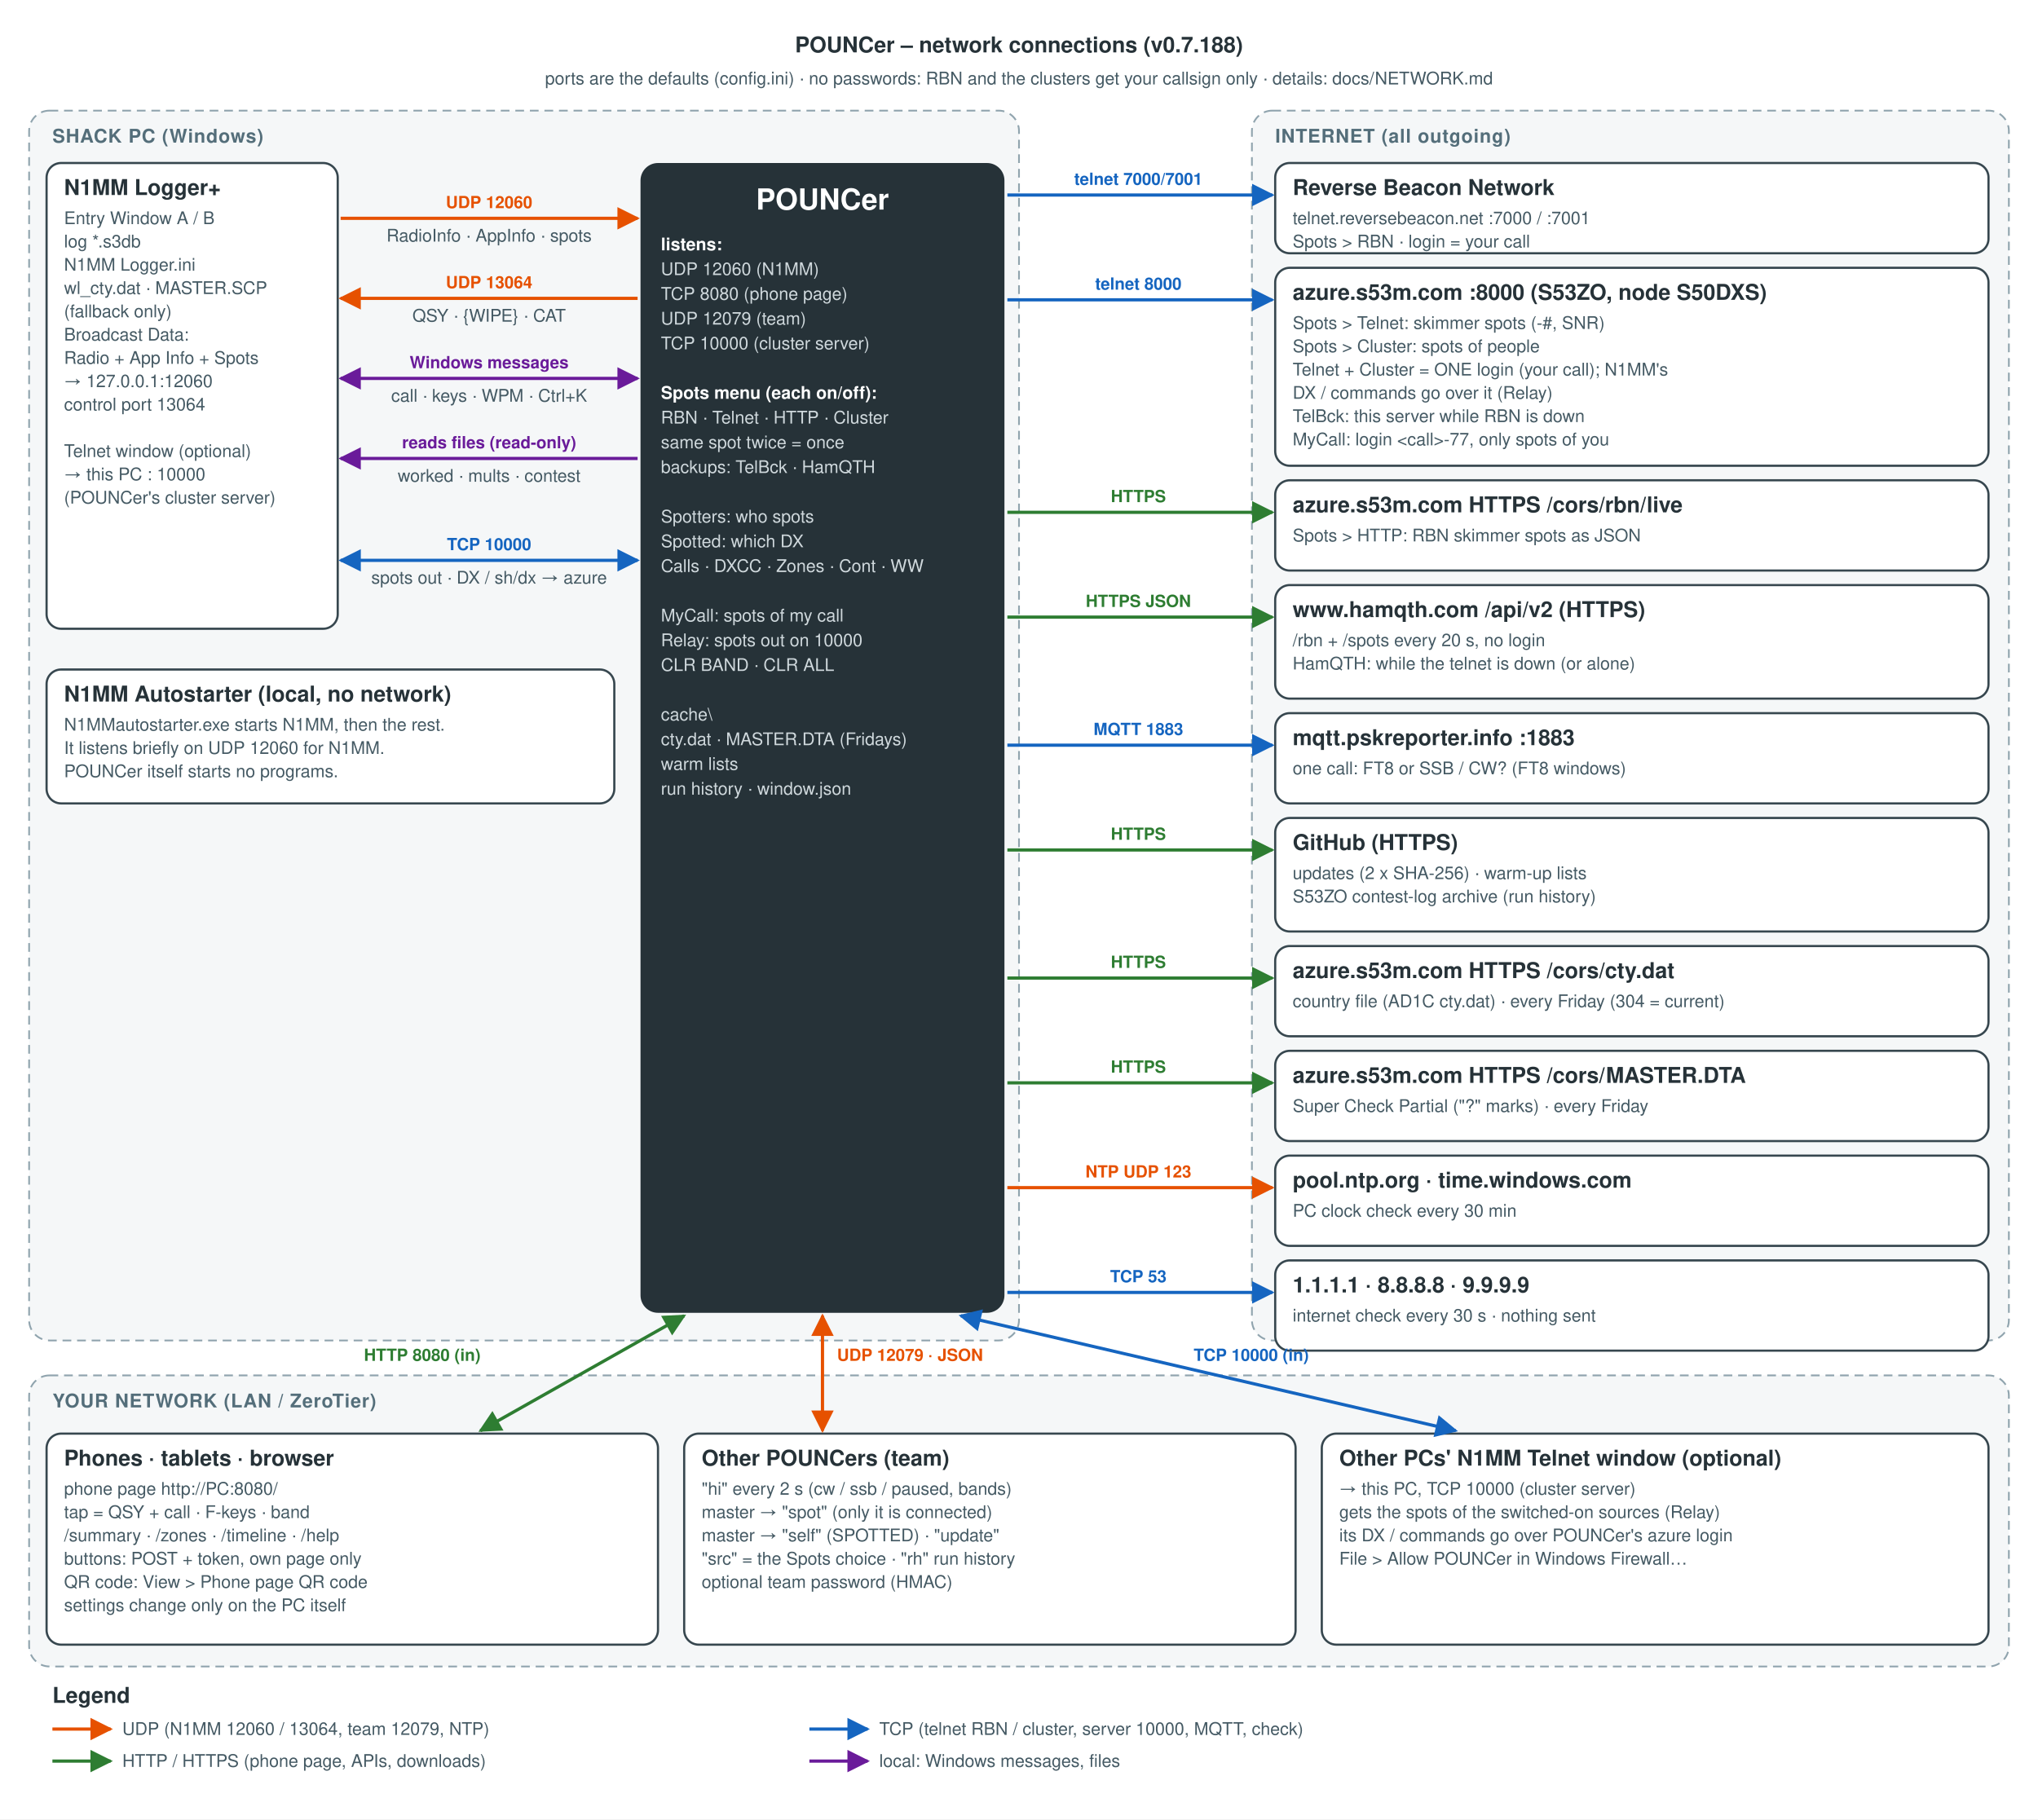
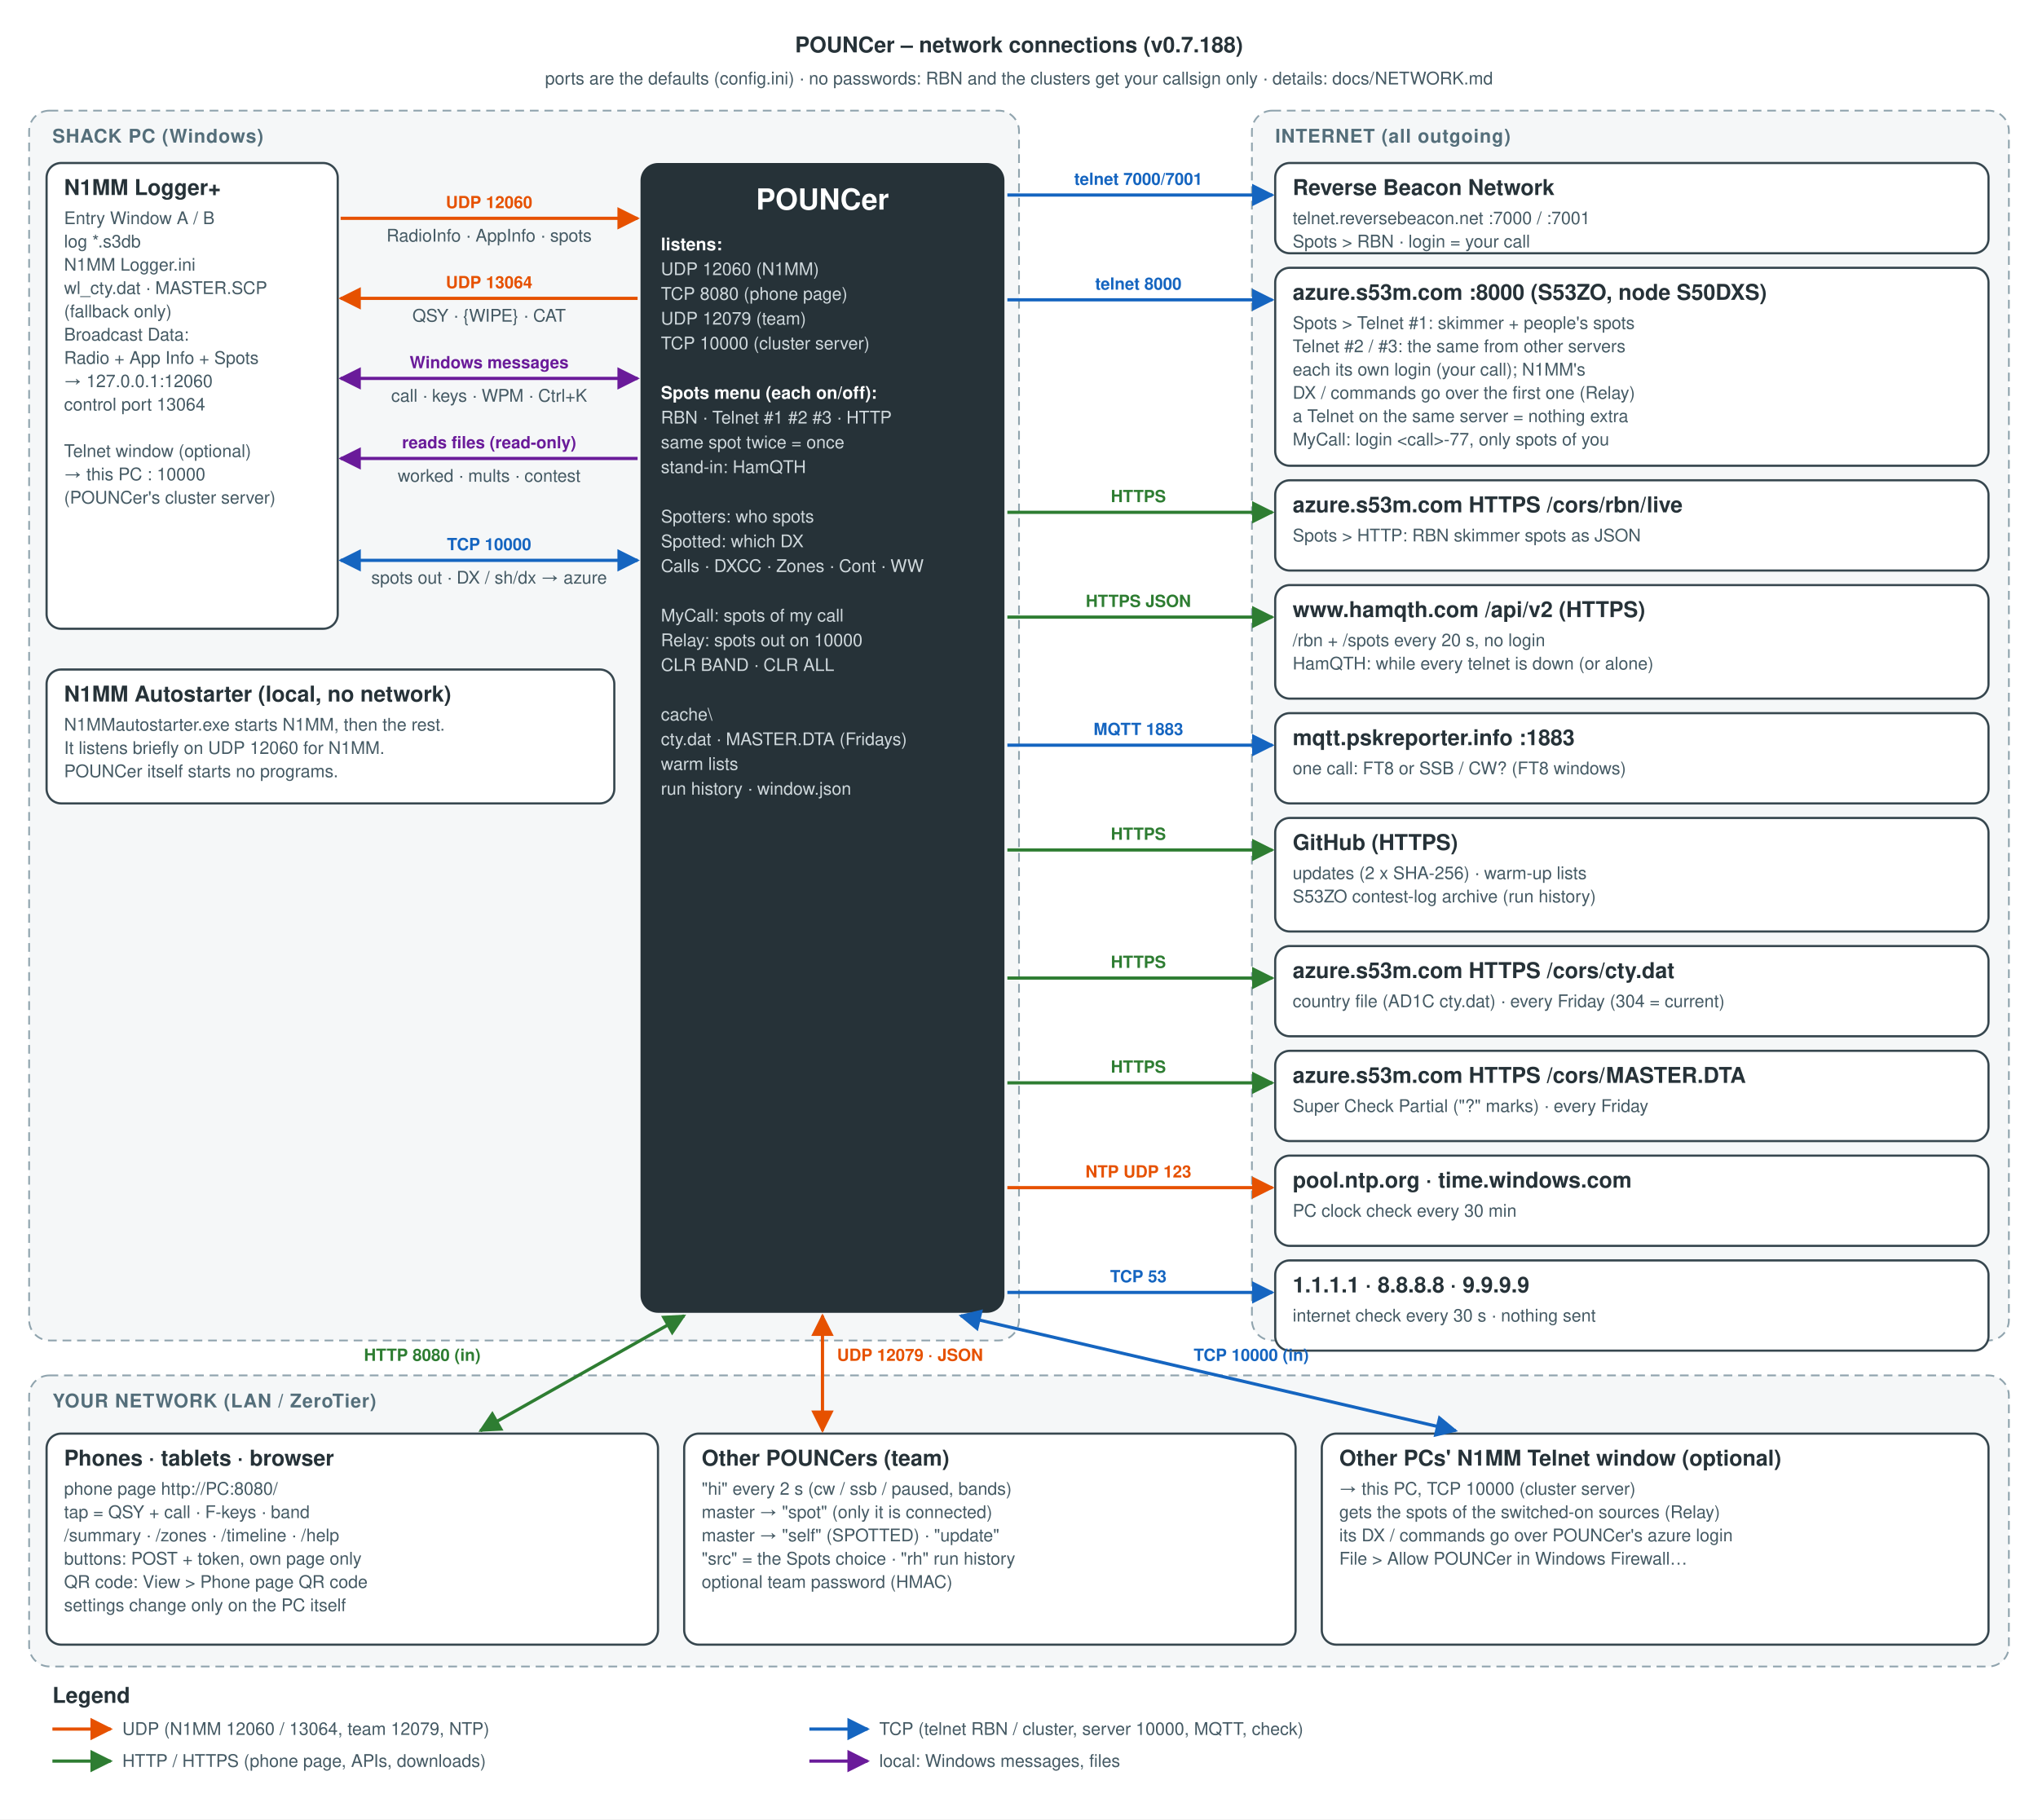
<svg xmlns="http://www.w3.org/2000/svg" viewBox="0 0 1400 1250" width="1400" height="1250" font-family="Segoe UI, Helvetica, Arial, sans-serif">
  <defs>
    <marker id="aU" viewBox="0 0 10 10" refX="9" refY="5" markerWidth="7" markerHeight="7" orient="auto-start-reverse">
      <path d="M0,0 L10,5 L0,10 z" fill="#e65100" />
    </marker>
    <marker id="aT" viewBox="0 0 10 10" refX="9" refY="5" markerWidth="7" markerHeight="7" orient="auto-start-reverse">
      <path d="M0,0 L10,5 L0,10 z" fill="#1565c0" />
    </marker>
    <marker id="aH" viewBox="0 0 10 10" refX="9" refY="5" markerWidth="7" markerHeight="7" orient="auto-start-reverse">
      <path d="M0,0 L10,5 L0,10 z" fill="#2e7d32" />
    </marker>
    <marker id="aL" viewBox="0 0 10 10" refX="9" refY="5" markerWidth="7" markerHeight="7" orient="auto-start-reverse">
      <path d="M0,0 L10,5 L0,10 z" fill="#6a1b9a" />
    </marker>
    <style>
.box { fill: #ffffff; stroke: #37474f; stroke-width: 1.5; }
.main { fill: #263238; }
.zone { fill: #f5f7f8; stroke: #90a4ae; stroke-width: 1.2; stroke-dasharray: 6 4; }
.zt { font-size: 13px; font-weight: 700; fill: #546e7a; letter-spacing: .5px; }
.h { font-size: 15px; font-weight: 700; fill: #263238; }
.hw { font-size: 20px; font-weight: 700; fill: #ffffff; }
.s { font-size: 12px; fill: #455a64; }
.sw { font-size: 12px; fill: #cfd8dc; }
.swb { font-size: 12px; fill: #ffffff; font-weight: 700; }
.l { font-size: 11.5px; font-weight: 700; }
.u { stroke: #e65100; fill: #e65100; }
.t { stroke: #1565c0; fill: #1565c0; }
.w { stroke: #2e7d32; fill: #2e7d32; }
.p { stroke: #6a1b9a; fill: #6a1b9a; }
line { stroke-width: 2.2; fill: none; }
text.u, text.t, text.w, text.p { stroke: none; }
</style>
  </defs>
  <rect width="1400" height="1250" fill="#ffffff" />
  <text class="h" font-size="24" x="700" y="36" text-anchor="middle">POUNCer – network connections (v0.7.188)</text>
  <text class="s" x="700" y="58" text-anchor="middle">ports are the defaults (config.ini) · no passwords: RBN and the clusters get your callsign only · details: docs/NETWORK.md</text>
  <rect class="zone" x="20" y="76" width="680" height="845" rx="14" />
  <text class="zt" x="36" y="98" text-anchor="start">SHACK PC (Windows)</text>
  <rect class="zone" x="860" y="76" width="520" height="845" rx="14" />
  <text class="zt" x="876" y="98" text-anchor="start">INTERNET (all outgoing)</text>
  <rect class="zone" x="20" y="945" width="1360" height="200" rx="14" />
  <text class="zt" x="36" y="967" text-anchor="start">YOUR NETWORK (LAN / ZeroTier)</text>
  <rect class="box" x="32" y="112" width="200" height="320" rx="10" />
  <text class="h" x="44" y="134" text-anchor="start">N1MM Logger+</text>
  <text class="s" x="44" y="154" text-anchor="start">Entry Window A / B</text>
  <text class="s" x="44" y="170" text-anchor="start">log *.s3db</text>
  <text class="s" x="44" y="186" text-anchor="start">N1MM Logger.ini</text>
  <text class="s" x="44" y="202" text-anchor="start">wl_cty.dat · MASTER.SCP</text>
  <text class="s" x="44" y="218" text-anchor="start">  (fallback only)</text>
  <text class="s" x="44" y="234" text-anchor="start">Broadcast Data:</text>
  <text class="s" x="44" y="250" text-anchor="start">Radio + App Info + Spots</text>
  <text class="s" x="44" y="266" text-anchor="start">→ 127.0.0.1:12060</text>
  <text class="s" x="44" y="282" text-anchor="start">control port 13064</text>
  <text class="s" x="44" y="298" text-anchor="start" />
  <text class="s" x="44" y="314" text-anchor="start">Telnet window (optional)</text>
  <text class="s" x="44" y="330" text-anchor="start">→ this PC : 10000</text>
  <text class="s" x="44" y="346" text-anchor="start">(POUNCer's cluster server)</text>
  <rect class="main" x="440" y="112" width="250" height="790" rx="12" />
  <text class="hw" x="565.0" y="144" text-anchor="middle">POUNCer</text>
  <text class="swb" x="454" y="172" text-anchor="start">listens:</text>
  <text class="sw" x="454" y="189" text-anchor="start">UDP 12060 (N1MM)</text>
  <text class="sw" x="454" y="206" text-anchor="start">TCP 8080 (phone page)</text>
  <text class="sw" x="454" y="223" text-anchor="start">UDP 12079 (team)</text>
  <text class="sw" x="454" y="240" text-anchor="start">TCP 10000 (cluster server)</text>
  <text class="sw" x="454" y="257" text-anchor="start" />
  <text class="swb" x="454" y="274" text-anchor="start">Spots menu (each on/off):</text>
-   <text class="sw" x="454" y="291" text-anchor="start">RBN · Telnet · HTTP · Cluster</text>
+   <text class="sw" x="454" y="291" text-anchor="start">RBN · Telnet #1 #2 #3 · HTTP</text>
  <text class="sw" x="454" y="308" text-anchor="start">same spot twice = once</text>
-   <text class="sw" x="454" y="325" text-anchor="start">backups: TelBck · HamQTH</text>
+   <text class="sw" x="454" y="325" text-anchor="start">stand-in: HamQTH</text>
  <text class="sw" x="454" y="342" text-anchor="start" />
  <text class="sw" x="454" y="359" text-anchor="start">Spotters: who spots</text>
  <text class="sw" x="454" y="376" text-anchor="start">Spotted: which DX</text>
  <text class="sw" x="454" y="393" text-anchor="start">Calls · DXCC · Zones · Cont · WW</text>
  <text class="sw" x="454" y="410" text-anchor="start" />
  <text class="sw" x="454" y="427" text-anchor="start">MyCall: spots of my call</text>
  <text class="sw" x="454" y="444" text-anchor="start">Relay: spots out on 10000</text>
  <text class="sw" x="454" y="461" text-anchor="start">CLR BAND · CLR ALL</text>
  <text class="sw" x="454" y="478" text-anchor="start" />
  <text class="sw" x="454" y="495" text-anchor="start">cache\</text>
  <text class="sw" x="454" y="512" text-anchor="start">cty.dat · MASTER.DTA (Fridays)</text>
  <text class="sw" x="454" y="529" text-anchor="start">warm lists</text>
  <text class="sw" x="454" y="546" text-anchor="start">run history · window.json</text>
  <line class="u" x1="234" y1="150" x2="438" y2="150" marker-end="url(#aU)" />
  <text class="l u" x="336" y="143" text-anchor="middle">UDP 12060</text>
  <text class="s" x="336" y="166" text-anchor="middle">RadioInfo · AppInfo · spots</text>
  <line class="u" x1="438" y1="205" x2="234" y2="205" marker-end="url(#aU)" />
  <text class="l u" x="336" y="198" text-anchor="middle">UDP 13064</text>
  <text class="s" x="336" y="221" text-anchor="middle">QSY · {WIPE} · CAT</text>
  <line class="p" x1="234" y1="260" x2="438" y2="260" marker-end="url(#aL)" marker-start="url(#aL)" />
  <text class="l p" x="336" y="253" text-anchor="middle">Windows messages</text>
  <text class="s" x="336" y="276" text-anchor="middle">call · keys · WPM · Ctrl+K</text>
  <line class="p" x1="438" y1="315" x2="234" y2="315" marker-end="url(#aL)" />
  <text class="l p" x="336" y="308" text-anchor="middle">reads files (read-only)</text>
  <text class="s" x="336" y="331" text-anchor="middle">worked · mults · contest</text>
  <line class="t" x1="234" y1="385" x2="438" y2="385" marker-end="url(#aT)" marker-start="url(#aT)" />
  <text class="l t" x="336" y="378" text-anchor="middle">TCP 10000</text>
  <text class="s" x="336" y="401" text-anchor="middle">spots out · DX / sh/dx → azure</text>
  <rect class="box" x="32" y="460" width="390" height="92" rx="10" />
  <text class="h" x="44" y="482" text-anchor="start">N1MM Autostarter (local, no network)</text>
  <text class="s" x="44" y="502" text-anchor="start">N1MMautostarter.exe starts N1MM, then the rest.</text>
  <text class="s" x="44" y="518" text-anchor="start">It listens briefly on UDP 12060 for N1MM.</text>
  <text class="s" x="44" y="534" text-anchor="start">POUNCer itself starts no programs.</text>
  <rect class="box" x="876" y="112" width="490" height="62" rx="10" />
  <text class="h" x="888" y="134" text-anchor="start">Reverse Beacon Network</text>
  <text class="s" x="888" y="154" text-anchor="start">telnet.reversebeacon.net :7000 / :7001</text>
  <text class="s" x="888" y="170" text-anchor="start">Spots &gt; RBN · login = your call</text>
  <line class="t" x1="692" y1="134" x2="874" y2="134" marker-end="url(#aT)" />
  <text class="l t" x="782.0" y="127" text-anchor="middle">telnet 7000/7001</text>
  <rect class="box" x="876" y="184" width="490" height="136" rx="10" />
  <text class="h" x="888" y="206" text-anchor="start">azure.s53m.com :8000 (S53ZO, node S50DXS)</text>
-   <text class="s" x="888" y="226" text-anchor="start">Spots &gt; Telnet: skimmer spots (-#, SNR)</text>
-   <text class="s" x="888" y="242" text-anchor="start">Spots &gt; Cluster: spots of people</text>
-   <text class="s" x="888" y="258" text-anchor="start">Telnet + Cluster = ONE login (your call); N1MM's</text>
-   <text class="s" x="888" y="274" text-anchor="start">DX / commands go over it (Relay)</text>
-   <text class="s" x="888" y="290" text-anchor="start">TelBck: this server while RBN is down</text>
+   <text class="s" x="888" y="226" text-anchor="start">Spots &gt; Telnet #1: skimmer + people's spots</text>
+   <text class="s" x="888" y="242" text-anchor="start">Telnet #2 / #3: the same from other servers</text>
+   <text class="s" x="888" y="258" text-anchor="start">each its own login (your call); N1MM's</text>
+   <text class="s" x="888" y="274" text-anchor="start">DX / commands go over the first one (Relay)</text>
+   <text class="s" x="888" y="290" text-anchor="start">a Telnet on the same server = nothing extra</text>
  <text class="s" x="888" y="306" text-anchor="start">MyCall: login &lt;call&gt;-77, only spots of you</text>
  <line class="t" x1="692" y1="206" x2="874" y2="206" marker-end="url(#aT)" />
  <text class="l t" x="782.0" y="199" text-anchor="middle">telnet 8000</text>
  <rect class="box" x="876" y="330" width="490" height="62" rx="10" />
  <text class="h" x="888" y="352" text-anchor="start">azure.s53m.com  HTTPS /cors/rbn/live</text>
  <text class="s" x="888" y="372" text-anchor="start">Spots &gt; HTTP: RBN skimmer spots as JSON</text>
  <line class="w" x1="692" y1="352" x2="874" y2="352" marker-end="url(#aH)" />
  <text class="l w" x="782.0" y="345" text-anchor="middle">HTTPS</text>
  <rect class="box" x="876" y="402" width="490" height="78" rx="10" />
  <text class="h" x="888" y="424" text-anchor="start">www.hamqth.com /api/v2  (HTTPS)</text>
  <text class="s" x="888" y="444" text-anchor="start">/rbn + /spots every 20 s, no login</text>
-   <text class="s" x="888" y="460" text-anchor="start">HamQTH: while the telnet is down (or alone)</text>
+   <text class="s" x="888" y="460" text-anchor="start">HamQTH: while every telnet is down (or alone)</text>
  <line class="w" x1="692" y1="424" x2="874" y2="424" marker-end="url(#aH)" />
  <text class="l w" x="782.0" y="417" text-anchor="middle">HTTPS JSON</text>
  <rect class="box" x="876" y="490" width="490" height="62" rx="10" />
  <text class="h" x="888" y="512" text-anchor="start">mqtt.pskreporter.info :1883</text>
  <text class="s" x="888" y="532" text-anchor="start">one call: FT8 or SSB / CW? (FT8 windows)</text>
  <line class="t" x1="692" y1="512" x2="874" y2="512" marker-end="url(#aT)" />
  <text class="l t" x="782.0" y="505" text-anchor="middle">MQTT 1883</text>
  <rect class="box" x="876" y="562" width="490" height="78" rx="10" />
  <text class="h" x="888" y="584" text-anchor="start">GitHub  (HTTPS)</text>
  <text class="s" x="888" y="604" text-anchor="start">updates (2 x SHA-256) · warm-up lists</text>
  <text class="s" x="888" y="620" text-anchor="start">S53ZO contest-log archive (run history)</text>
  <line class="w" x1="692" y1="584" x2="874" y2="584" marker-end="url(#aH)" />
  <text class="l w" x="782.0" y="577" text-anchor="middle">HTTPS</text>
  <rect class="box" x="876" y="650" width="490" height="62" rx="10" />
  <text class="h" x="888" y="672" text-anchor="start">azure.s53m.com  HTTPS /cors/cty.dat</text>
  <text class="s" x="888" y="692" text-anchor="start">country file (AD1C cty.dat) · every Friday (304 = current)</text>
  <line class="w" x1="692" y1="672" x2="874" y2="672" marker-end="url(#aH)" />
  <text class="l w" x="782.0" y="665" text-anchor="middle">HTTPS</text>
  <rect class="box" x="876" y="722" width="490" height="62" rx="10" />
  <text class="h" x="888" y="744" text-anchor="start">azure.s53m.com  HTTPS /cors/MASTER.DTA</text>
  <text class="s" x="888" y="764" text-anchor="start">Super Check Partial ("?" marks) · every Friday</text>
  <line class="w" x1="692" y1="744" x2="874" y2="744" marker-end="url(#aH)" />
  <text class="l w" x="782.0" y="737" text-anchor="middle">HTTPS</text>
  <rect class="box" x="876" y="794" width="490" height="62" rx="10" />
  <text class="h" x="888" y="816" text-anchor="start">pool.ntp.org · time.windows.com</text>
  <text class="s" x="888" y="836" text-anchor="start">PC clock check every 30 min</text>
  <line class="u" x1="692" y1="816" x2="874" y2="816" marker-end="url(#aU)" />
  <text class="l u" x="782.0" y="809" text-anchor="middle">NTP UDP 123</text>
  <rect class="box" x="876" y="866" width="490" height="62" rx="10" />
  <text class="h" x="888" y="888" text-anchor="start">1.1.1.1 · 8.8.8.8 · 9.9.9.9</text>
  <text class="s" x="888" y="908" text-anchor="start">internet check every 30 s · nothing sent</text>
  <line class="t" x1="692" y1="888" x2="874" y2="888" marker-end="url(#aT)" />
  <text class="l t" x="782.0" y="881" text-anchor="middle">TCP 53</text>
  <rect class="box" x="32" y="985" width="420" height="145" rx="10" />
  <text class="h" x="44" y="1007" text-anchor="start">Phones · tablets · browser</text>
  <text class="s" x="44" y="1027" text-anchor="start">phone page  http://PC:8080/</text>
  <text class="s" x="44" y="1043" text-anchor="start">tap = QSY + call · F-keys · band</text>
  <text class="s" x="44" y="1059" text-anchor="start">/summary · /zones · /timeline · /help</text>
  <text class="s" x="44" y="1075" text-anchor="start">buttons: POST + token, own page only</text>
  <text class="s" x="44" y="1107" text-anchor="start">settings change only on the PC itself</text>
  <text class="s" x="44" y="1091" text-anchor="start">QR code: View &gt; Phone page QR code</text>
  <rect class="box" x="470" y="985" width="420" height="145" rx="10" />
  <text class="h" x="482" y="1007" text-anchor="start">Other POUNCers (team)</text>
  <text class="s" x="482" y="1027" text-anchor="start">"hi" every 2 s (cw / ssb / paused, bands)</text>
  <text class="s" x="482" y="1043" text-anchor="start">master → "spot" (only it is connected)</text>
  <text class="s" x="482" y="1059" text-anchor="start">master → "self" (SPOTTED) · "update"</text>
  <text class="s" x="482" y="1075" text-anchor="start">"src" = the Spots choice · "rh" run history</text>
  <text class="s" x="482" y="1091" text-anchor="start">optional team password (HMAC)</text>
  <rect class="box" x="908" y="985" width="458" height="145" rx="10" />
  <text class="h" x="920" y="1007" text-anchor="start">Other PCs' N1MM Telnet window (optional)</text>
  <text class="s" x="920" y="1027" text-anchor="start">→ this PC, TCP 10000 (cluster server)</text>
  <text class="s" x="920" y="1043" text-anchor="start">gets the spots of the switched-on sources (Relay)</text>
  <text class="s" x="920" y="1059" text-anchor="start">its DX / commands go over POUNCer's azure login</text>
  <text class="s" x="920" y="1075" text-anchor="start">File &gt; Allow POUNCer in Windows Firewall…</text>
  <line class="w" x1="330" y1="983" x2="470" y2="904" marker-end="url(#aH)" marker-start="url(#aH)" />
  <text class="l w" x="250" y="935" text-anchor="start">HTTP 8080 (in)</text>
  <line class="u" x1="565" y1="983" x2="565" y2="904" marker-end="url(#aU)" marker-start="url(#aU)" />
  <text class="l u" x="575" y="935" text-anchor="start">UDP 12079 · JSON</text>
  <line class="t" x1="1000" y1="983" x2="660" y2="904" marker-end="url(#aT)" marker-start="url(#aT)" />
  <text class="l t" x="820" y="935" text-anchor="start">TCP 10000 (in)</text>
  <text class="h" x="36" y="1170" text-anchor="start">Legend</text>
  <line class="u" x1="36" y1="1188" x2="76" y2="1188" marker-end="url(#aU)" />
  <text class="s" x="84" y="1192" text-anchor="start">UDP (N1MM 12060 / 13064, team 12079, NTP)</text>
  <line class="t" x1="556" y1="1188" x2="596" y2="1188" marker-end="url(#aT)" />
  <text class="s" x="604" y="1192" text-anchor="start">TCP (telnet RBN / cluster, server 10000, MQTT, check)</text>
  <line class="w" x1="36" y1="1210" x2="76" y2="1210" marker-end="url(#aH)" />
  <text class="s" x="84" y="1214" text-anchor="start">HTTP / HTTPS (phone page, APIs, downloads)</text>
  <line class="p" x1="556" y1="1210" x2="596" y2="1210" marker-end="url(#aL)" />
  <text class="s" x="604" y="1214" text-anchor="start">local: Windows messages, files</text>
</svg>
